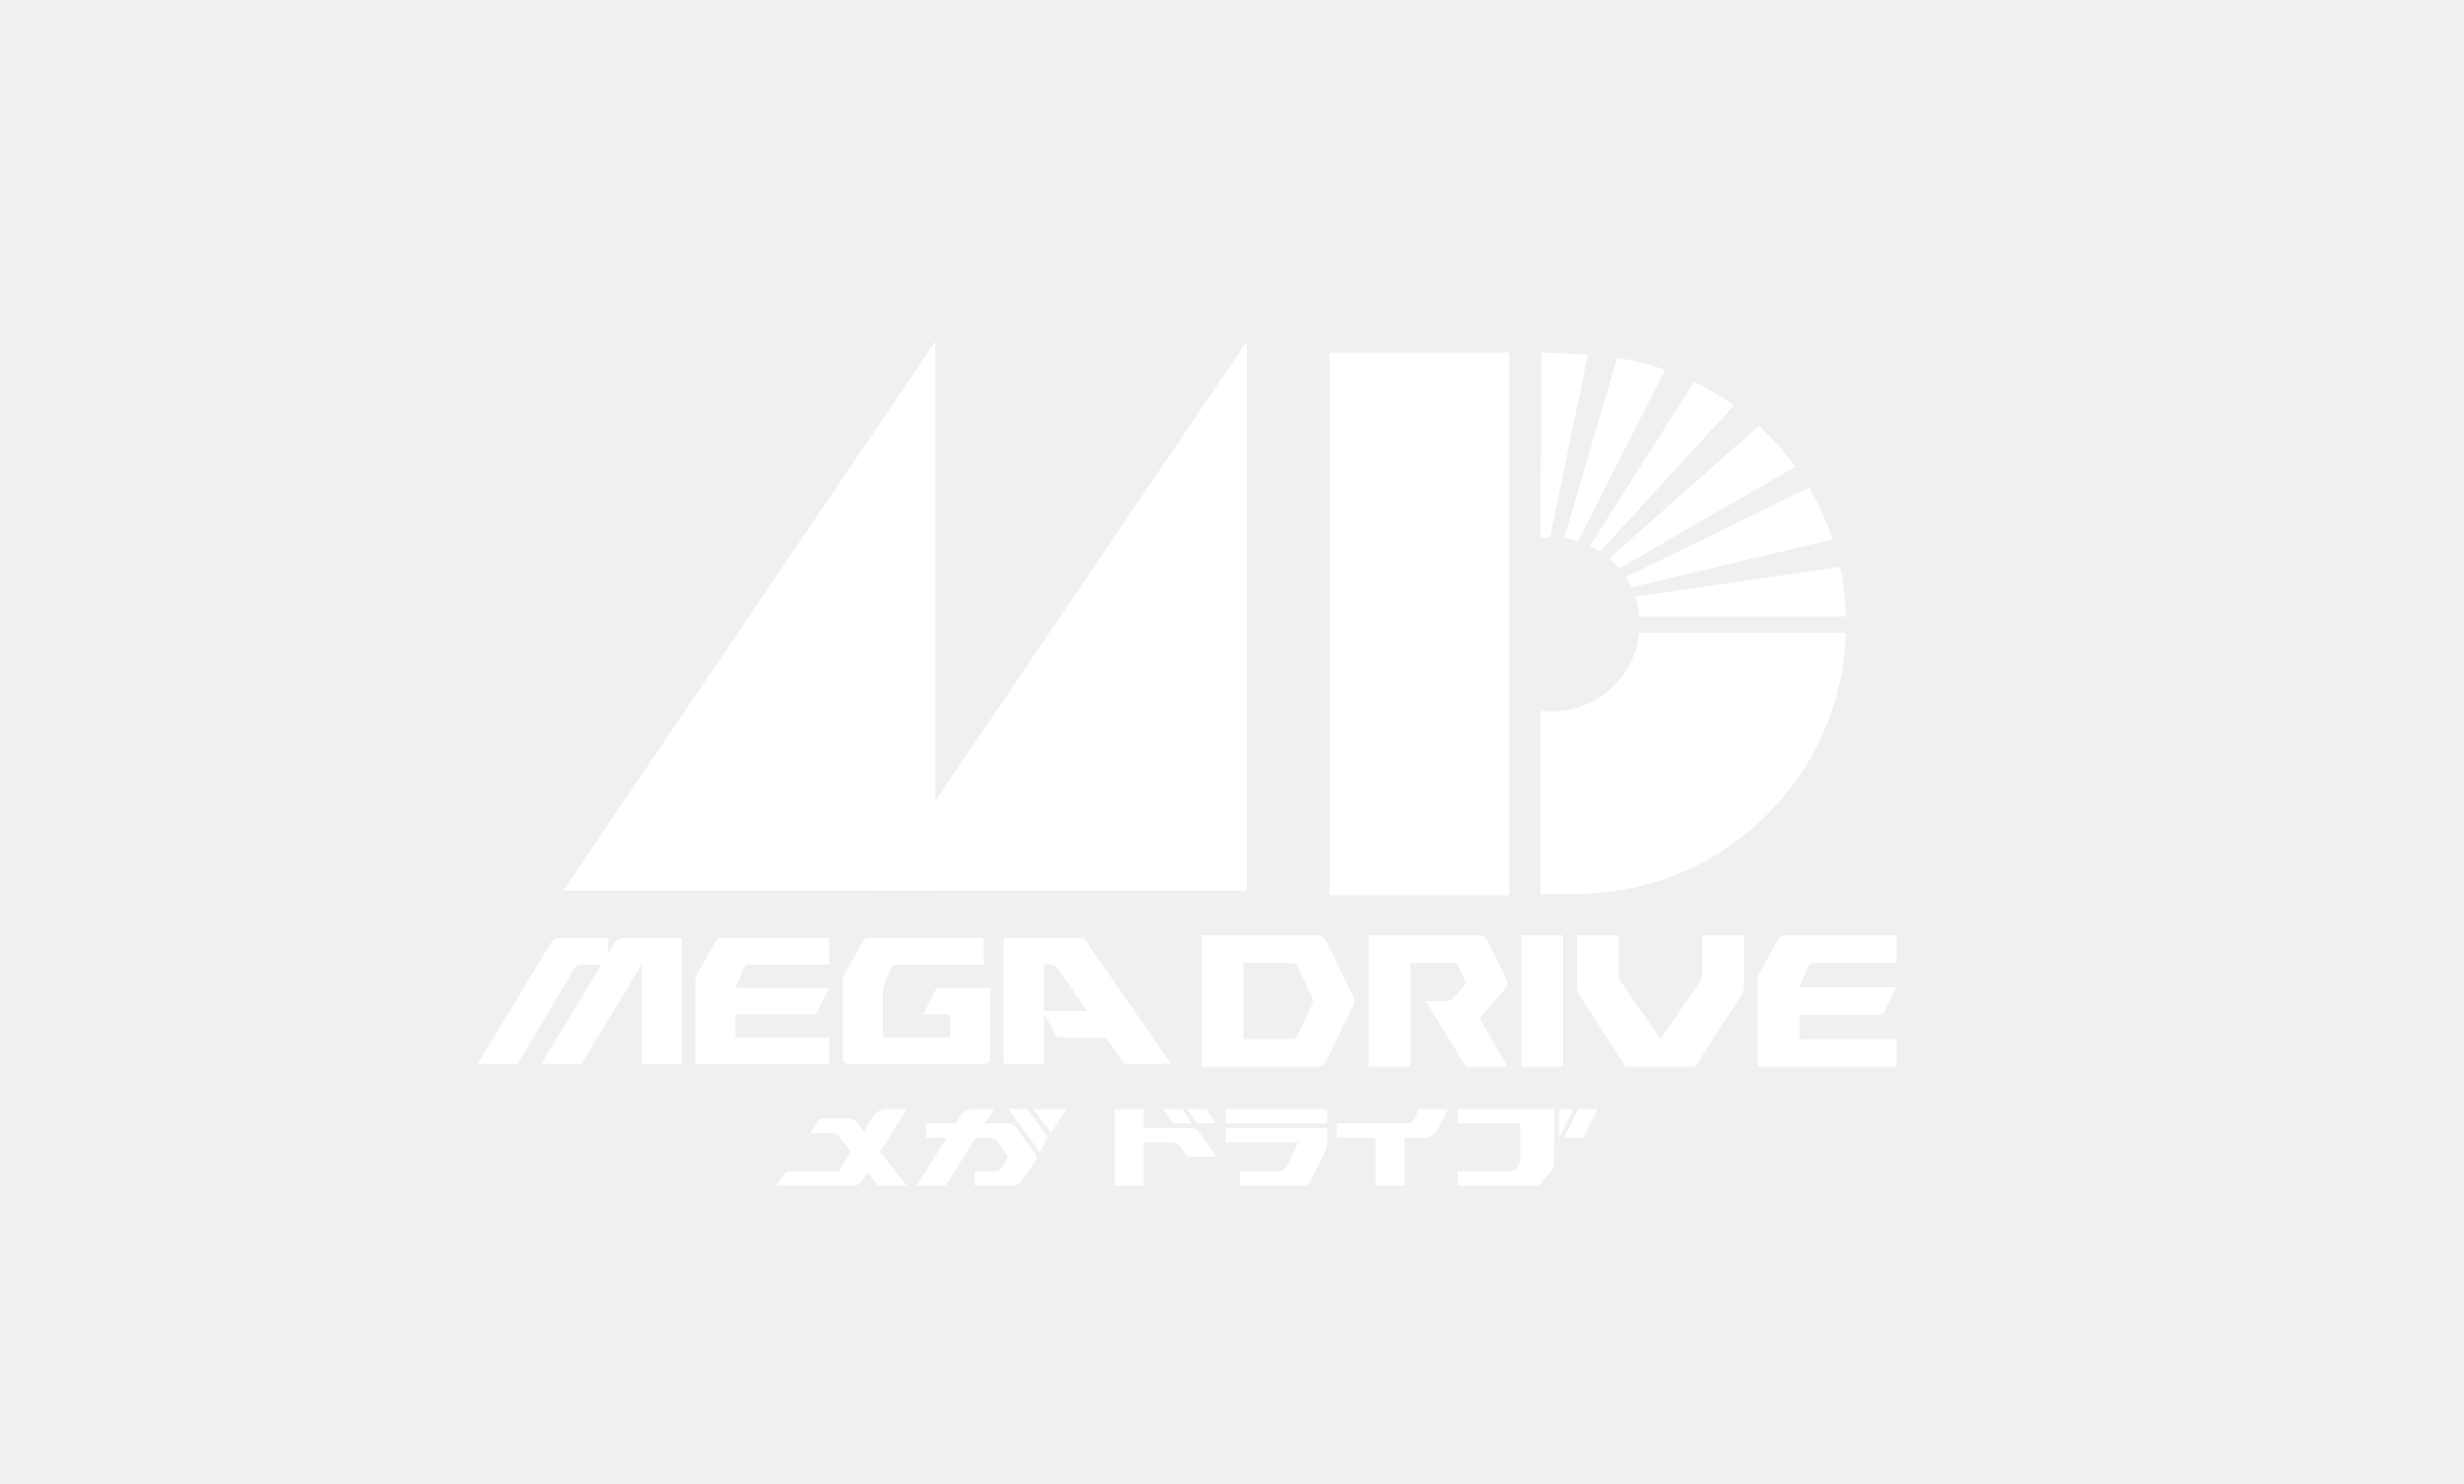
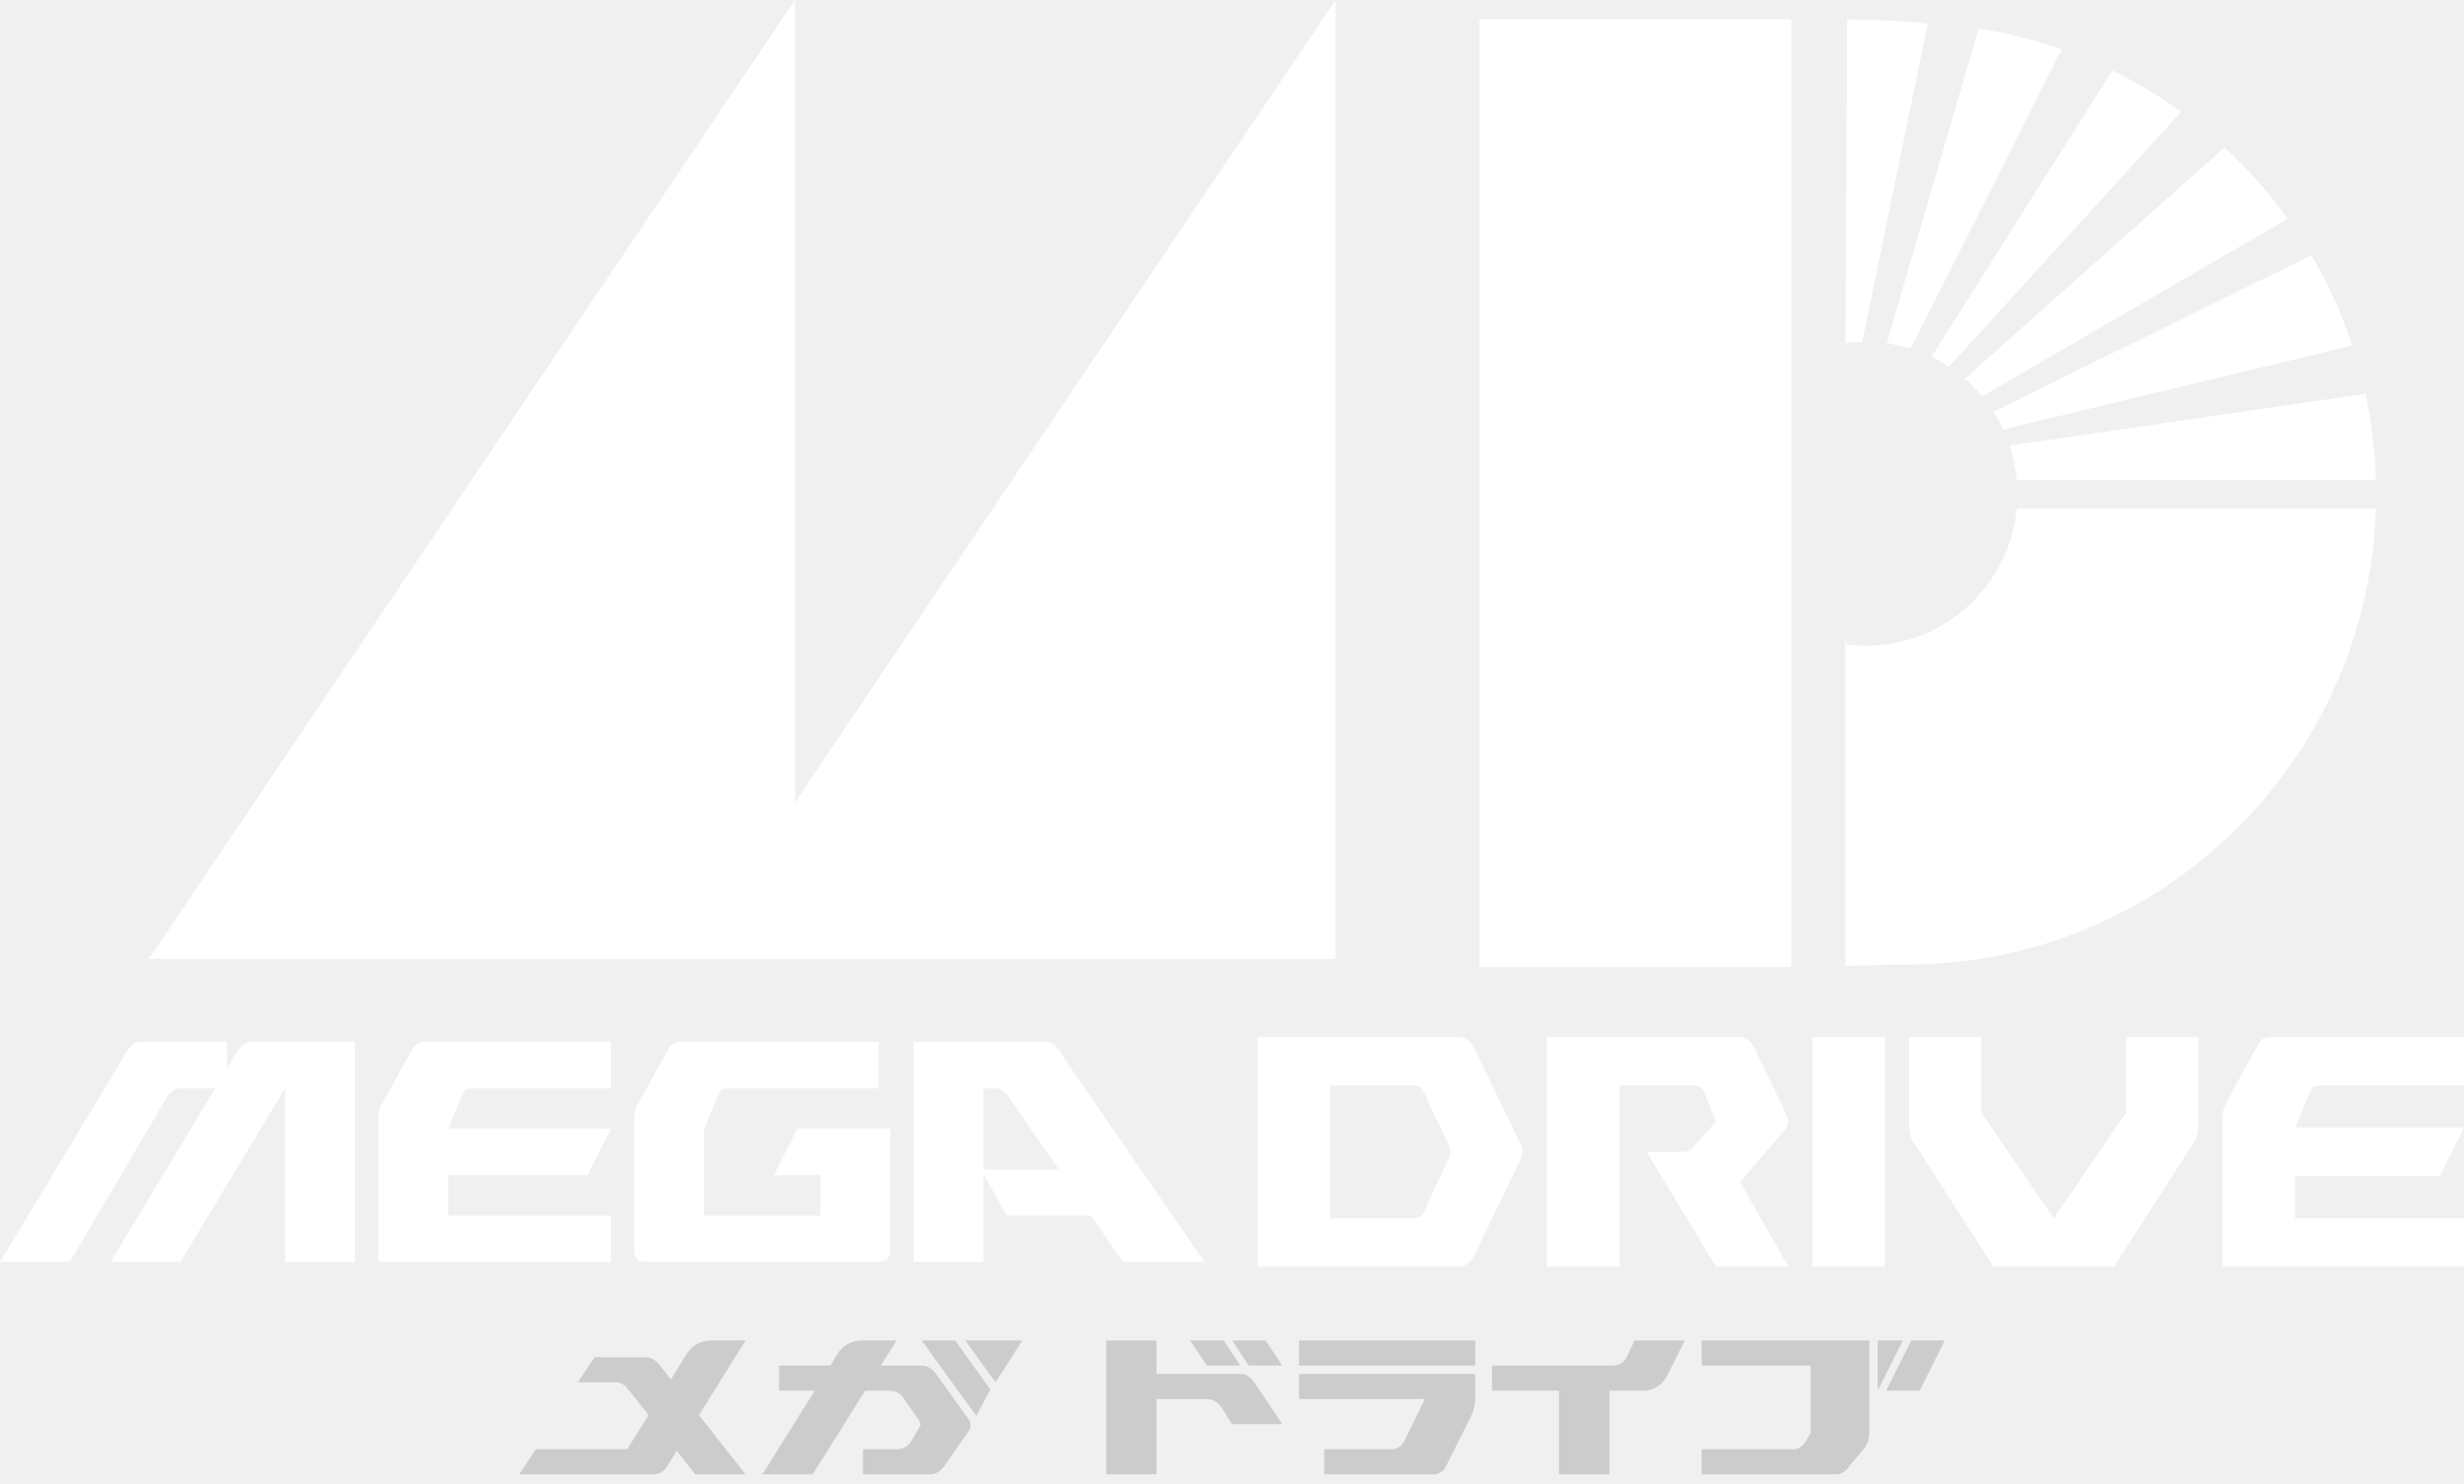
<svg xmlns="http://www.w3.org/2000/svg" id="svg2" version="1.1" viewBox="0 0 264 159">
-   <defs id="defs1" />
-   <path style="display:inline;fill:#ffffff;fill-opacity:1;stroke:#000000;stroke-width:1.362px;stroke-linecap:butt;stroke-linejoin:miter;stroke-opacity:0" d="M 85.169,0 V 102.761 H 15.949 Z" id="path3038" transform="matrix(0.576,0,0,0.5725883,51.15715,36.59644)" />
-   <rect style="display:inline;fill:#ffffff;fill-opacity:1;stroke:#000000;stroke-width:9.092;stroke-linecap:round;stroke-linejoin:miter;stroke-miterlimit:4;stroke-dasharray:none;stroke-dashoffset:0;stroke-opacity:0" id="rect3834" width="33.437" height="101.59" x="158.491" y="2.049" transform="matrix(0.576,0,0,0.5725883,51.15715,36.59644)" />
-   <path style="display:inline;fill:#ffffff;fill-opacity:1;stroke:#000000;stroke-width:8.976;stroke-linecap:round;stroke-linejoin:miter;stroke-miterlimit:4;stroke-dasharray:none;stroke-dashoffset:0;stroke-opacity:0" d="m 199.127,2.097 c -0.358,-0.01 -0.756,-0.019 -1.205,-0.026 l -0.205,34.803 c 0.027,10e-4 0.055,0 0.081,0 v -0.108 c 0.569,-0.076 1.142,-0.113 1.726,-0.127 l 7.02,-34.107 C 203.805,2.2 201.225,2.164 199.127,2.097 Z m 12.874,0.967 -9.857,33.729 c 0.878,0.121 1.739,0.312 2.566,0.568 L 220.901,5.292 c -2.86,-1.002 -5.831,-1.757 -8.9,-2.228 z m 14.312,4.491 -19.362,30.681 c 0.647,0.313 1.274,0.672 1.87,1.064 l 24.874,-27.317 c -2.321,-1.679 -4.789,-3.159 -7.382,-4.428 z m 12.035,8.244 -27.828,24.791 c 0.665,0.576 1.288,1.208 1.852,1.884 l 32.743,-19.028 c -1.993,-2.774 -4.266,-5.337 -6.767,-7.647 z m 9.306,11.551 -34.071,16.766 c 0.39,0.608 0.739,1.241 1.048,1.903 l 37.405,-8.983 c -1.124,-3.404 -2.598,-6.646 -4.382,-9.686 z m 5.782,14.845 -38.119,5.564 c 0.391,1.174 0.654,2.412 0.768,3.689 h 38.472 c -0.091,-3.167 -0.475,-6.26 -1.121,-9.253 z m -37.351,12.301 c -0.789,8.256 -7.724,14.709 -16.154,14.709 -0.726,0 -1.432,-0.052 -2.133,-0.145 v -0.703 c -0.026,0 -0.054,-0.001 -0.081,0 v 35.141 c 2.887,-0.021 4.377,-0.141 6.623,-0.141 27.223,0 49.388,-21.732 50.217,-48.861 z" id="path3838" transform="matrix(0.576,0,0,0.5725883,51.15715,36.59644)" />
-   <path style="display:inline;fill:#ffffff;fill-opacity:1;stroke:#000000;stroke-width:1.362px;stroke-linecap:butt;stroke-linejoin:miter;stroke-opacity:0" d="M 143.096,0 V 102.761 H 73.875 Z" id="path3038-4" transform="matrix(0.576,0,0,0.5725883,51.15715,36.59644)" />
-   <path style="font-style:normal;font-weight:normal;font-size:69.469px;font-family:NiseMegaDrive;display:inline;fill:#ffffff;fill-opacity:1;stroke:none;stroke-width:1.741" d="m 0,135.231 13.092,-21.706 c 0.623,-1.24 1.247,-1.861 1.87,-1.861 h 9.352 v 2.884 l 0.623,-1.023 c 0.623,-1.24 1.247,-1.861 1.87,-1.861 h 11.222 v 23.567 h -7.482 v -18.605 l -11.221,18.605 h -7.481 l 11.222,-18.605 h -3.741 c -0.416,0 -0.831,0.206 -1.247,0.621 L 7.481,135.231 Z m 48.004,-9.303 v 4.342 h 17.455 v 4.961 H 40.522 v -15.504 c 0,-0.414 0.104,-0.827 0.312,-1.241 l 3.429,-6.201 c 0.208,-0.414 0.623,-0.621 1.247,-0.621 h 19.949 v 4.962 H 50.497 c -0.416,0 -0.728,0.206 -0.935,0.621 l -1.558,3.721 h 17.455 l -2.494,4.96 z m 27.43,4.342 h 12.468 v -4.342 h -4.988 l 2.494,-4.96 h 9.975 v 13.024 c 0,0.826 -0.416,1.239 -1.247,1.239 H 69.2 c -0.832,0 -1.247,-0.413 -1.247,-1.239 v -14.265 c 0,-0.414 0.104,-0.827 0.311,-1.241 l 3.429,-6.201 c 0.208,-0.414 0.623,-0.621 1.247,-0.621 h 21.196 v 4.962 H 77.927 c -0.415,0 -0.727,0.206 -0.935,0.621 l -1.558,3.721 z m 53.614,4.961 h -8.728 l -3.429,-4.961 h -9.04 l -2.493,-4.496 v 9.457 h -7.481 v -23.567 h 14.338 c 0.624,0 1.247,0.621 1.871,1.861 z m -15.617,-9.922 -5.58,-8.062 c -0.415,-0.415 -0.831,-0.621 -1.246,-0.621 h -1.247 v 8.683 z" id="text8337-2" transform="matrix(0.576,0,0,0.5725883,51.15715,36.59644)" />
-   <path style="font-style:normal;font-weight:normal;font-size:72.268px;font-family:NiseMegaDrive;display:inline;fill:#ffffff;fill-opacity:1;stroke:none;stroke-width:1.741" d="m 142.48,130.555 h 9.05 c 0.431,0 0.754,-0.194 0.969,-0.582 l 2.747,-5.891 0.162,-0.648 -0.162,-0.647 -2.747,-5.826 c -0.215,-0.431 -0.538,-0.648 -0.969,-0.648 h -9.05 z m -7.756,-19.42 h 21.654 c 0.646,0 1.185,0.432 1.616,1.295 l 5.009,10.357 0.162,0.647 -0.162,0.648 -5.009,10.357 c -0.431,0.863 -0.97,1.295 -1.616,1.295 h -21.654 z m 31.026,0 h 20.684 c 0.647,0 1.185,0.432 1.616,1.295 l 3.394,7.12 0.161,0.648 -0.161,0.647 -5.01,5.826 5.171,9.063 h -7.756 l -7.434,-12.3 h 3.879 c 0.431,0 0.754,-0.108 0.969,-0.323 l 2.586,-2.913 -1.293,-3.237 c -0.216,-0.431 -0.539,-0.648 -0.97,-0.648 h -8.079 v 19.421 h -7.757 z m 36.197,24.599 h -7.756 v -24.599 h 7.756 z m 10.342,-16.507 7.757,11.328 7.757,-11.328 v -8.092 h 7.756 v 9.063 c 0,0.863 -0.108,1.51 -0.323,1.942 l -8.726,13.594 h -12.927 l -8.726,-13.594 c -0.217,-0.432 -0.324,-1.079 -0.324,-1.942 v -9.063 h 7.756 z m 33.612,6.797 v 4.531 H 264 v 5.179 H 238.145 V 119.55 c 0,-0.431 0.108,-0.863 0.323,-1.294 l 3.555,-6.473 c 0.215,-0.432 0.647,-0.648 1.293,-0.648 H 264 v 5.178 h -15.513 c -0.431,0 -0.754,0.217 -0.969,0.648 l -1.617,3.884 H 264 l -2.585,5.179 z" id="text8339-0" transform="matrix(0.576,0,0,0.5725883,51.15715,36.59644)" />
-   <path d="m 55.625,158 1.797,-2.691 h 9.771 l 2.303,-3.672 -2.303,-2.887 c -0.309,-0.411 -0.758,-0.617 -1.347,-0.617 h -3.931 l 1.797,-2.69 h 5.39 c 0.6,0 1.105,0.262 1.517,0.785 l 1.264,1.598 1.712,-2.775 c 0.6,-0.934 1.498,-1.401 2.696,-1.401 h 3.594 l -4.998,8.001 4.998,6.349 h -5.391 l -1.98,-2.523 -1.053,1.682 C 71.087,157.719 70.6,158 70.001,158 Z" id="path3065" style="fill:#ffffff;stroke-width:1.741" transform="matrix(0.576,0,0,0.5725883,51.15715,36.59644)" />
-   <path d="m 83.479,149.031 v -2.69 h 5.504 l 0.73,-1.234 c 0.636,-0.971 1.554,-1.457 2.752,-1.457 h 3.594 l -1.685,2.691 h 4.38 c 0.599,0 1.123,0.317 1.573,0.952 l 3.425,4.764 c 0.263,0.374 0.3,0.767 0.113,1.178 l -2.64,3.812 c -0.449,0.636 -0.973,0.953 -1.572,0.953 h -7.188 v -2.691 h 3.594 c 0.598,0 1.086,-0.225 1.46,-0.673 l 0.955,-1.626 c 0.187,-0.261 0.187,-0.523 0,-0.784 l -1.798,-2.578 c -0.327,-0.412 -0.833,-0.617 -1.516,-0.617 H 92.69 L 87.073,158 h -5.391 l 5.616,-8.969 z m 15.275,-5.381 h 3.594 l 3.763,5.269 -1.516,2.803 z m 4.662,0 h 6.121 l -2.864,4.483 z" id="path3067" style="fill:#ffffff;stroke-width:1.741" transform="matrix(0.576,0,0,0.5725883,51.15715,36.59644)" />
-   <path d="m 118.522,158 v -14.35 h 5.391 v 3.587 h 8.985 c 0.6,0 1.105,0.318 1.517,0.953 l 2.976,4.428 H 132 l -1.123,-1.794 c -0.449,-0.598 -0.974,-0.897 -1.572,-0.897 h -5.392 V 158 Z m 10.783,-11.659 -1.797,-2.691 h 3.594 l 1.796,2.691 z m 4.492,0 L 132,143.65 h 3.594 l 1.797,2.691 z" id="path3069" style="fill:#ffffff;stroke-width:1.741" transform="matrix(0.576,0,0,0.5725883,51.15715,36.59644)" />
-   <path d="m 139.188,146.341 v -2.691 h 18.87 v 2.691 z m 0,3.586 v -2.69 h 18.87 v 2.69 c 0,0.599 -0.131,1.178 -0.393,1.739 l -2.752,5.493 c -0.3,0.56 -0.749,0.841 -1.348,0.841 h -11.681 v -2.691 h 7.188 c 0.599,0 1.067,-0.298 1.404,-0.897 l 2.191,-4.485 z" id="path3071" style="fill:#ffffff;stroke-width:1.741" transform="matrix(0.576,0,0,0.5725883,51.15715,36.59644)" />
-   <path d="m 159.855,149.031 v -2.69 h 12.973 c 0.636,0 1.122,-0.3 1.46,-0.898 l 0.842,-1.793 h 5.391 l -1.797,3.587 c -0.599,1.196 -1.497,1.794 -2.695,1.794 h -3.595 V 158 h -5.391 v -8.969 z" id="path3073" style="fill:#ffffff;stroke-width:1.741" transform="matrix(0.576,0,0,0.5725883,51.15715,36.59644)" />
-   <path d="m 199.84,155.084 -1.685,2.019 c -0.375,0.598 -0.861,0.897 -1.46,0.897 h -14.377 v -2.691 h 9.884 c 0.478,0 0.908,-0.298 1.292,-0.897 l 0.505,-0.855 v -7.216 h -11.681 v -2.691 h 17.971 v 9.865 c 0,0.598 -0.15,1.121 -0.449,1.569 z m 2.246,-6.053 2.696,-5.381 h 3.594 l -2.696,5.381 z m -0.899,0 v -5.381 h 2.696 z" id="path3075" style="fill:#ffffff;stroke-width:1.741" transform="matrix(0.576,0,0,0.5725883,51.15715,36.59644)" />
+   <path style="fill-opacity: 1; stroke: rgb(0, 0, 0); stroke-width: 0.782px; stroke-linecap: butt; stroke-linejoin: miter; stroke-opacity: 0; display: inline; fill: rgb(255, 255, 255);" d="M 85.169 0 L 85.169 102.761 L 15.949 102.761 Z" id="path3038" />
+   <rect style="fill-opacity: 1; stroke: rgb(0, 0, 0); stroke-width: 5.221; stroke-linecap: round; stroke-linejoin: miter; stroke-miterlimit: 4; stroke-opacity: 0; stroke-dasharray: none; stroke-dashoffset: 0; display: inline; fill: rgb(255, 255, 255);" id="rect3834" width="33.437" height="101.59" x="158.491" y="2.049" />
+   <path style="fill-opacity: 1; stroke: rgb(0, 0, 0); stroke-width: 5.155; stroke-linecap: round; stroke-linejoin: miter; stroke-miterlimit: 4; stroke-opacity: 0; stroke-dasharray: none; stroke-dashoffset: 0; display: inline; fill: rgb(255, 255, 255);" d="M 199.127 2.097 C 198.769 2.087 198.371 2.078 197.922 2.071 L 197.717 36.874 C 197.744 36.875 197.772 36.874 197.798 36.874 L 197.798 36.766 C 198.367 36.69 198.94 36.653 199.524 36.639 L 206.544 2.532 C 203.805 2.2 201.225 2.164 199.127 2.097 Z M 212.001 3.064 L 202.144 36.793 C 203.022 36.914 203.883 37.105 204.71 37.361 L 220.901 5.292 C 218.041 4.29 215.07 3.535 212.001 3.064 Z M 226.313 7.555 L 206.951 38.236 C 207.598 38.549 208.225 38.908 208.821 39.3 L 233.695 11.983 C 231.374 10.304 228.906 8.824 226.313 7.555 Z M 238.348 15.799 L 210.52 40.59 C 211.185 41.166 211.808 41.798 212.372 42.474 L 245.115 23.446 C 243.122 20.672 240.849 18.109 238.348 15.799 Z M 247.654 27.35 L 213.583 44.116 C 213.973 44.724 214.322 45.357 214.631 46.019 L 252.036 37.036 C 250.912 33.632 249.438 30.39 247.654 27.35 Z M 253.436 42.195 L 215.317 47.759 C 215.708 48.933 215.971 50.171 216.085 51.448 L 254.557 51.448 C 254.466 48.281 254.082 45.188 253.436 42.195 Z M 216.085 54.496 C 215.296 62.752 208.361 69.205 199.931 69.205 C 199.205 69.205 198.499 69.153 197.798 69.06 L 197.798 68.357 C 197.772 68.357 197.744 68.356 197.717 68.357 L 197.717 103.498 C 200.604 103.477 202.094 103.357 204.34 103.357 C 231.563 103.357 253.728 81.625 254.557 54.496 Z" id="path3838" />
+   <path style="fill-opacity: 1; stroke: rgb(0, 0, 0); stroke-width: 0.782px; stroke-linecap: butt; stroke-linejoin: miter; stroke-opacity: 0; display: inline; fill: rgb(255, 255, 255);" d="M 143.096 0 L 143.096 102.761 L 73.875 102.761 Z" id="path3038-4" />
+   <path style="font-size:69.469px;font-style:normal;font-weight:normal;fill:#ffffff;fill-opacity:1;stroke:none;display:inline;font-family:NiseMegaDrive" d="M 0 135.231 L 13.092 113.525 C 13.715 112.285 14.339 111.664 14.962 111.664 L 24.314 111.664 L 24.314 114.548 L 24.937 113.525 C 25.56 112.285 26.184 111.664 26.807 111.664 L 38.029 111.664 L 38.029 135.231 L 30.547 135.231 L 30.547 116.626 L 19.326 135.231 L 11.845 135.231 L 23.067 116.626 L 19.326 116.626 C 18.91 116.626 18.495 116.832 18.079 117.247 L 7.481 135.231 L 0 135.231 Z M 48.004 125.928 L 48.004 130.27 L 65.459 130.27 L 65.459 135.231 L 40.522 135.231 L 40.522 119.727 C 40.522 119.313 40.626 118.9 40.834 118.486 L 44.263 112.285 C 44.471 111.871 44.886 111.664 45.51 111.664 L 65.459 111.664 L 65.459 116.626 L 50.497 116.626 C 50.081 116.626 49.769 116.832 49.562 117.247 L 48.004 120.968 L 65.459 120.968 L 62.965 125.928 L 48.004 125.928 Z M 75.434 130.27 L 87.902 130.27 L 87.902 125.928 L 82.914 125.928 L 85.408 120.968 L 95.383 120.968 L 95.383 133.992 C 95.383 134.818 94.967 135.231 94.136 135.231 L 69.2 135.231 C 68.368 135.231 67.953 134.818 67.953 133.992 L 67.953 119.727 C 67.953 119.313 68.057 118.9 68.264 118.486 L 71.693 112.285 C 71.901 111.871 72.316 111.664 72.94 111.664 L 94.136 111.664 L 94.136 116.626 L 77.927 116.626 C 77.512 116.626 77.2 116.832 76.992 117.247 L 75.434 120.968 L 75.434 130.27 Z M 129.048 135.231 L 120.32 135.231 L 116.891 130.27 L 107.851 130.27 L 105.358 125.774 L 105.358 135.231 L 97.877 135.231 L 97.877 111.664 L 112.215 111.664 C 112.839 111.664 113.462 112.285 114.086 113.525 L 129.048 135.231 Z M 113.431 125.309 L 107.851 117.247 C 107.436 116.832 107.02 116.626 106.605 116.626 L 105.358 116.626 L 105.358 125.309 L 113.431 125.309 Z" id="text8337-2" />
+   <path style="font-size:72.268px;font-style:normal;font-weight:normal;fill:#ffffff;fill-opacity:1;stroke:none;display:inline;font-family:NiseMegaDrive" d="M 142.48 130.555 L 151.53 130.555 C 151.961 130.555 152.284 130.361 152.499 129.973 L 155.246 124.082 L 155.408 123.434 L 155.246 122.787 L 152.499 116.961 C 152.284 116.53 151.961 116.313 151.53 116.313 L 142.48 116.313 L 142.48 130.555 Z M 134.724 111.135 L 156.378 111.135 C 157.024 111.135 157.563 111.567 157.994 112.43 L 163.003 122.787 L 163.165 123.434 L 163.003 124.082 L 157.994 134.439 C 157.563 135.302 157.024 135.734 156.378 135.734 L 134.724 135.734 L 134.724 111.135 Z M 165.75 111.135 L 186.434 111.135 C 187.081 111.135 187.619 111.567 188.05 112.43 L 191.444 119.55 L 191.605 120.198 L 191.444 120.845 L 186.434 126.671 L 191.605 135.734 L 183.849 135.734 L 176.415 123.434 L 180.294 123.434 C 180.725 123.434 181.048 123.326 181.263 123.111 L 183.849 120.198 L 182.556 116.961 C 182.34 116.53 182.017 116.313 181.586 116.313 L 173.507 116.313 L 173.507 135.734 L 165.75 135.734 L 165.75 111.135 Z M 201.947 135.734 L 194.191 135.734 L 194.191 111.135 L 201.947 111.135 L 201.947 135.734 Z M 212.289 119.227 L 220.046 130.555 L 227.803 119.227 L 227.803 111.135 L 235.559 111.135 L 235.559 120.198 C 235.559 121.061 235.451 121.708 235.236 122.14 L 226.51 135.734 L 213.583 135.734 L 204.857 122.14 C 204.64 121.708 204.533 121.061 204.533 120.198 L 204.533 111.135 L 212.289 111.135 L 212.289 119.227 Z M 245.901 126.024 L 245.901 130.555 L 264 130.555 L 264 135.734 L 238.145 135.734 L 238.145 119.55 C 238.145 119.119 238.253 118.687 238.468 118.256 L 242.023 111.783 C 242.238 111.351 242.67 111.135 243.316 111.135 L 264 111.135 L 264 116.313 L 248.487 116.313 C 248.056 116.313 247.733 116.53 247.518 116.961 L 245.901 120.845 L 264 120.845 L 261.415 126.024 L 245.901 126.024 Z" id="text8339-0" />
+   <path d="M 55.625 158 L 57.422 155.309 L 67.193 155.309 L 69.496 151.637 L 67.193 148.75 C 66.884 148.339 66.435 148.133 65.846 148.133 L 61.915 148.133 L 63.712 145.443 L 69.102 145.443 C 69.702 145.443 70.207 145.705 70.619 146.228 L 71.883 147.826 L 73.595 145.051 C 74.195 144.117 75.093 143.65 76.291 143.65 L 79.885 143.65 L 74.887 151.651 L 79.885 158 L 74.494 158 L 72.514 155.477 L 71.461 157.159 C 71.087 157.719 70.6 158 70.001 158 Z" id="path3065" style="fill: rgb(204, 204, 204);" />
+   <path d="M 83.479 149.031 L 83.479 146.341 L 88.983 146.341 L 89.713 145.107 C 90.349 144.136 91.267 143.65 92.465 143.65 L 96.059 143.65 L 94.374 146.341 L 98.754 146.341 C 99.353 146.341 99.877 146.658 100.327 147.293 L 103.752 152.057 C 104.015 152.431 104.052 152.824 103.865 153.235 L 101.225 157.047 C 100.776 157.683 100.252 158 99.653 158 L 92.465 158 L 92.465 155.309 L 96.059 155.309 C 96.657 155.309 97.145 155.084 97.519 154.636 L 98.474 153.01 C 98.661 152.749 98.661 152.487 98.474 152.226 L 96.676 149.648 C 96.349 149.236 95.843 149.031 95.16 149.031 L 92.69 149.031 L 87.073 158 L 81.682 158 L 87.298 149.031 Z M 98.754 143.65 L 102.348 143.65 L 106.111 148.919 L 104.595 151.722 Z M 103.416 143.65 L 109.537 143.65 L 106.673 148.133 Z" id="path3067" style="fill: rgb(204, 204, 204);" />
+   <path d="M 118.522 158 L 118.522 143.65 L 123.913 143.65 L 123.913 147.237 L 132.898 147.237 C 133.498 147.237 134.003 147.555 134.415 148.19 L 137.391 152.618 L 132 152.618 L 130.877 150.824 C 130.428 150.226 129.903 149.927 129.305 149.927 L 123.913 149.927 L 123.913 158 Z M 129.305 146.341 L 127.508 143.65 L 131.102 143.65 L 132.898 146.341 Z M 133.797 146.341 L 132 143.65 L 135.594 143.65 L 137.391 146.341 Z" id="path3069" style="fill: rgb(204, 204, 204);" />
+   <path d="M 139.188 146.341 L 139.188 143.65 L 158.058 143.65 L 158.058 146.341 Z M 139.188 149.927 L 139.188 147.237 L 158.058 147.237 L 158.058 149.927 C 158.058 150.526 157.927 151.105 157.665 151.666 L 154.913 157.159 C 154.613 157.719 154.164 158 153.565 158 L 141.884 158 L 141.884 155.309 L 149.072 155.309 C 149.671 155.309 150.139 155.011 150.476 154.412 L 152.667 149.927 Z" id="path3071" style="fill: rgb(204, 204, 204);" />
+   <path d="M 159.855 149.031 L 159.855 146.341 L 172.828 146.341 C 173.464 146.341 173.95 146.041 174.288 145.443 L 175.13 143.65 L 180.521 143.65 L 178.724 147.237 C 178.125 148.433 177.227 149.031 176.029 149.031 L 172.434 149.031 L 172.434 158 L 167.043 158 L 167.043 149.031 Z" id="path3073" style="fill: rgb(204, 204, 204);" />
+   <path d="M 199.84 155.084 L 198.155 157.103 C 197.78 157.701 197.294 158 196.695 158 L 182.318 158 L 182.318 155.309 L 192.202 155.309 C 192.68 155.309 193.11 155.011 193.494 154.412 L 193.999 153.557 L 193.999 146.341 L 182.318 146.341 L 182.318 143.65 L 200.289 143.65 L 200.289 153.515 C 200.289 154.113 200.139 154.636 199.84 155.084 Z M 202.086 149.031 L 204.782 143.65 L 208.376 143.65 L 205.68 149.031 Z M 201.187 149.031 L 201.187 143.65 L 203.883 143.65 Z" id="path3075" style="fill: rgb(204, 204, 204);" />
</svg>
